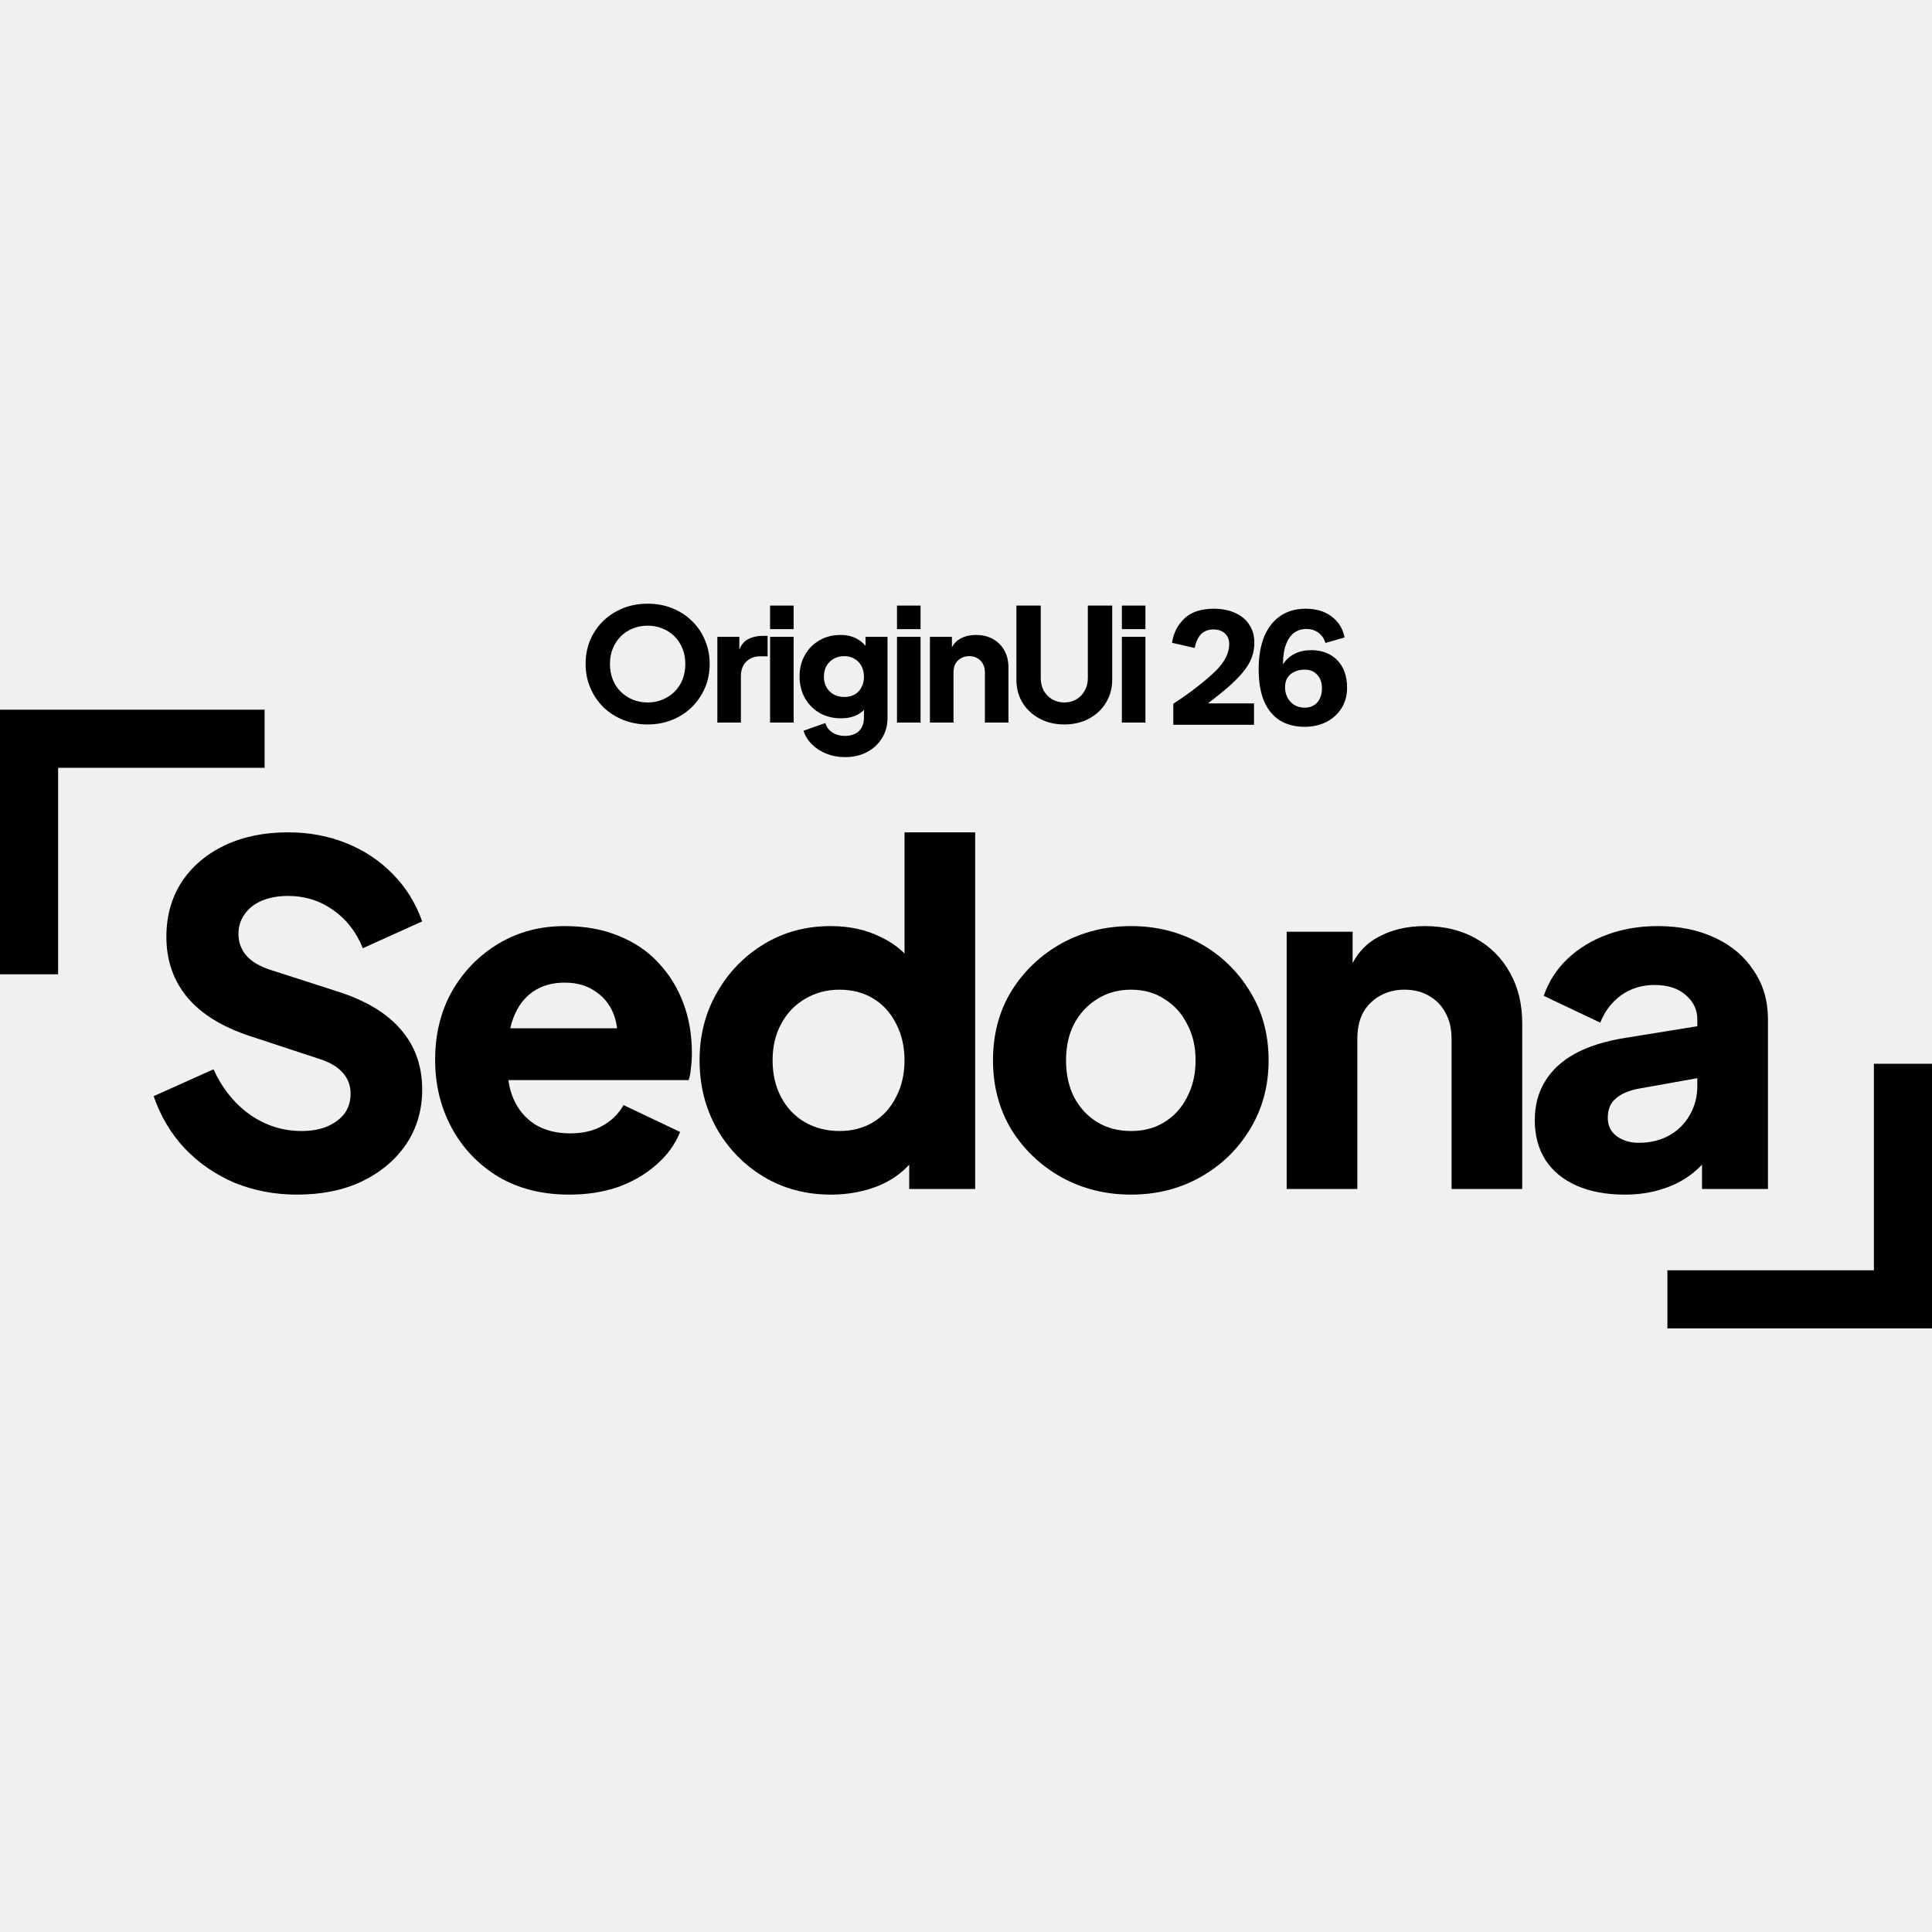
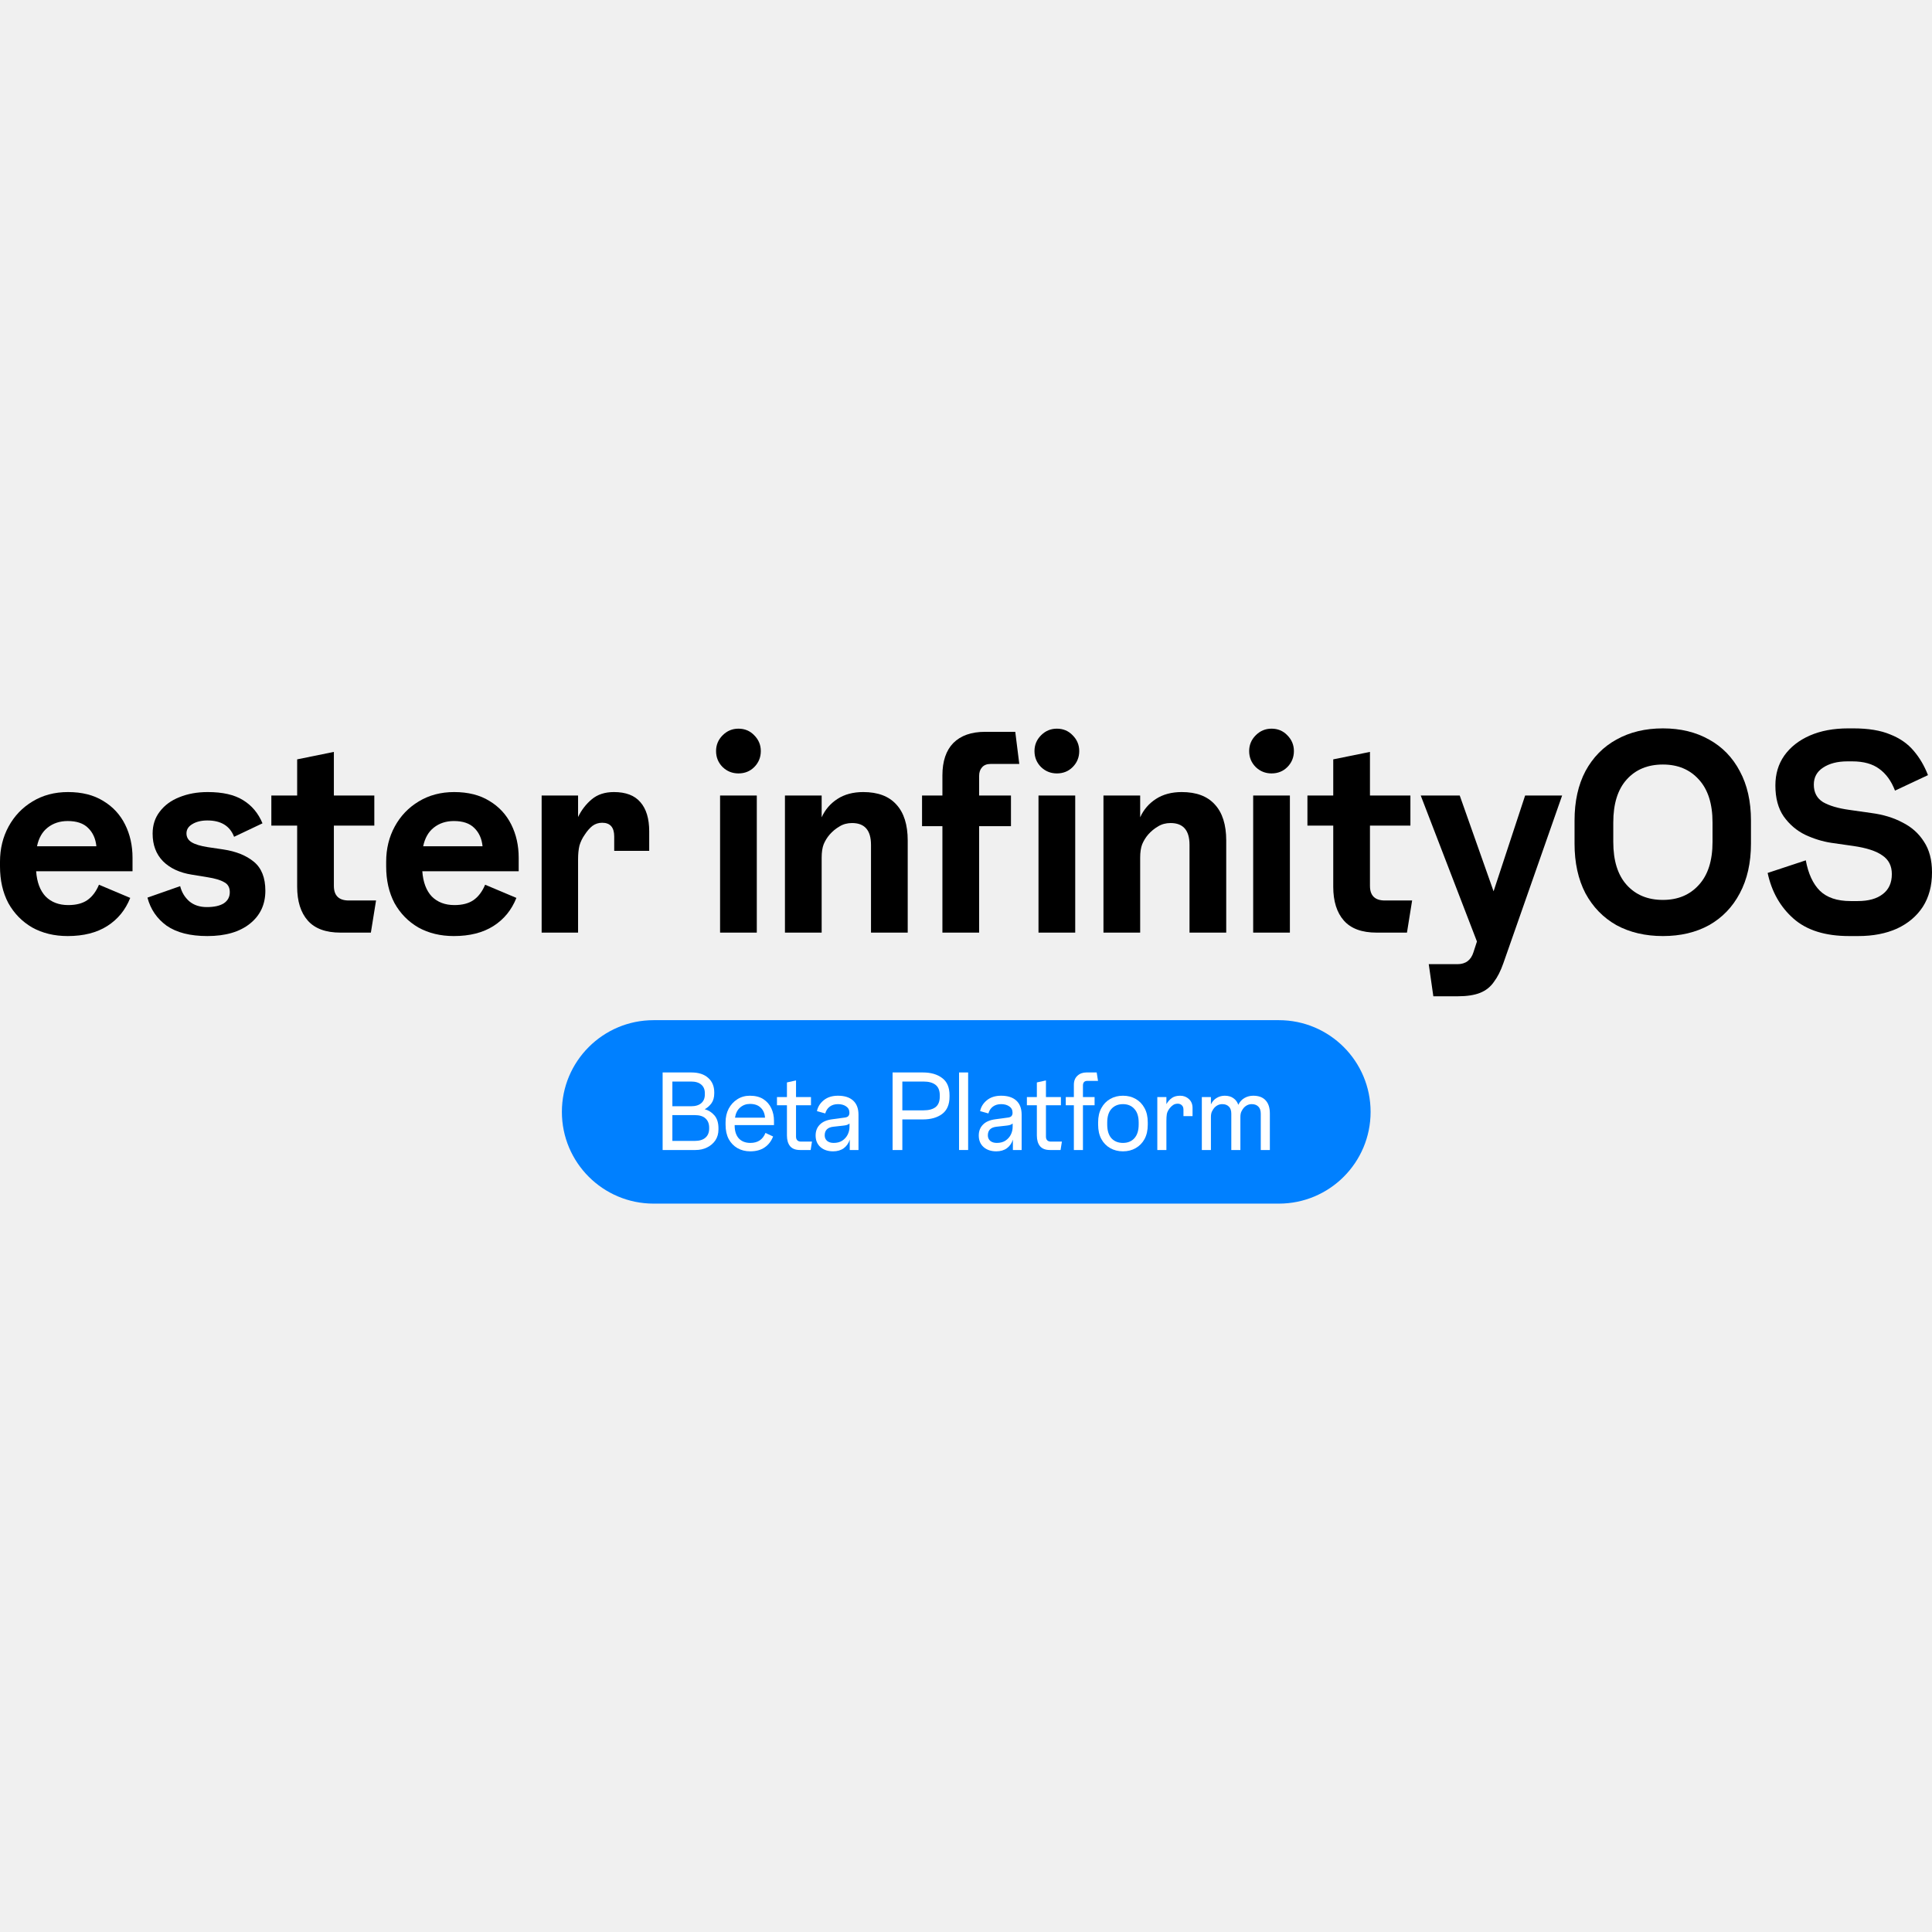
- <svg xmlns="http://www.w3.org/2000/svg" width="256" height="256" viewBox="0 0 256 256" fill="none">
-   <path d="M256 176.018H220.939V168.319H248.301V140.956H256V176.018Z" fill="black" />
-   <path d="M38.152 110.289C40.94 110.289 43.52 110.767 45.892 111.724C48.264 112.682 50.304 114.034 52.01 115.782C53.758 117.53 55.069 119.631 55.943 122.087L48.077 125.645C47.203 123.481 45.892 121.795 44.144 120.588C42.397 119.34 40.399 118.716 38.152 118.716C36.862 118.716 35.717 118.924 34.718 119.34C33.72 119.756 32.95 120.36 32.409 121.15C31.868 121.899 31.597 122.773 31.597 123.772C31.597 124.854 31.951 125.811 32.658 126.644C33.366 127.434 34.427 128.059 35.842 128.516L44.769 131.388C48.514 132.595 51.302 134.28 53.133 136.444C55.006 138.608 55.943 141.251 55.943 144.372C55.943 147.077 55.235 149.491 53.82 151.613C52.405 153.694 50.449 155.338 47.952 156.545C45.497 157.71 42.626 158.293 39.338 158.293C36.425 158.293 33.678 157.772 31.098 156.732C28.559 155.65 26.354 154.131 24.481 152.175C22.65 150.219 21.276 147.909 20.361 145.246L28.289 141.688C29.454 144.226 31.056 146.224 33.096 147.681C35.176 149.137 37.465 149.865 39.962 149.865C41.294 149.865 42.438 149.657 43.395 149.241C44.353 148.825 45.102 148.263 45.643 147.556C46.184 146.807 46.454 145.933 46.454 144.934C46.454 143.852 46.121 142.936 45.455 142.187C44.789 141.397 43.749 140.772 42.334 140.315L33.22 137.318C29.516 136.111 26.728 134.405 24.855 132.2C22.983 129.952 22.046 127.268 22.046 124.147C22.046 121.4 22.712 118.986 24.044 116.906C25.417 114.825 27.311 113.202 29.724 112.036C32.18 110.871 34.989 110.289 38.152 110.289Z" fill="black" />
-   <path fill-rule="evenodd" clip-rule="evenodd" d="M74.823 122.711C77.528 122.711 79.921 123.148 82.002 124.022C84.083 124.854 85.831 126.04 87.246 127.58C88.702 129.12 89.805 130.909 90.554 132.949C91.303 134.946 91.678 137.131 91.678 139.503C91.678 140.169 91.636 140.835 91.553 141.501C91.511 142.125 91.407 142.666 91.241 143.124H67.369C67.481 143.996 67.698 144.807 68.019 145.558C68.643 147.015 69.601 148.159 70.891 148.991C72.181 149.782 73.741 150.177 75.572 150.177C77.237 150.177 78.652 149.845 79.817 149.179C81.024 148.513 81.96 147.597 82.626 146.432L90.117 149.99C89.451 151.655 88.39 153.112 86.934 154.36C85.519 155.608 83.833 156.586 81.877 157.294C79.921 157.96 77.778 158.293 75.448 158.293C71.827 158.293 68.685 157.502 66.022 155.921C63.358 154.298 61.298 152.134 59.842 149.428C58.385 146.723 57.657 143.727 57.657 140.439C57.657 137.027 58.406 133.989 59.904 131.326C61.444 128.662 63.504 126.561 66.084 125.021C68.664 123.481 71.577 122.711 74.823 122.711ZM74.823 130.202C73.2 130.202 71.806 130.597 70.641 131.388C69.476 132.179 68.602 133.344 68.019 134.884C67.856 135.315 67.721 135.773 67.613 136.257H81.758C81.704 135.733 81.599 135.233 81.44 134.759C80.983 133.344 80.171 132.241 79.006 131.45C77.882 130.618 76.488 130.202 74.823 130.202Z" fill="black" />
-   <path fill-rule="evenodd" clip-rule="evenodd" d="M129.215 157.544H120.476V154.326C119.432 155.466 118.142 156.372 116.606 157.044C114.608 157.876 112.444 158.293 110.113 158.293C106.784 158.293 103.809 157.502 101.187 155.921C98.565 154.339 96.484 152.196 94.944 149.491C93.446 146.786 92.697 143.789 92.697 140.502C92.697 137.173 93.467 134.176 95.007 131.513C96.546 128.808 98.627 126.665 101.249 125.083C103.871 123.502 106.805 122.711 110.051 122.711C112.548 122.711 114.754 123.19 116.668 124.147C117.892 124.72 118.953 125.448 119.852 126.331V110.289H129.215V157.544ZM111.237 131.138C109.531 131.138 107.991 131.554 106.618 132.387C105.286 133.177 104.246 134.28 103.497 135.695C102.747 137.069 102.373 138.671 102.373 140.502C102.373 142.333 102.747 143.956 103.497 145.371C104.246 146.786 105.286 147.889 106.618 148.679C107.991 149.47 109.531 149.865 111.237 149.865C112.943 149.865 114.442 149.47 115.732 148.679C117.022 147.889 118.02 146.786 118.728 145.371C119.477 143.956 119.852 142.333 119.852 140.502C119.852 138.671 119.477 137.048 118.728 135.633C118.02 134.218 117.022 133.115 115.732 132.324C114.442 131.534 112.943 131.138 111.237 131.138Z" fill="black" />
-   <path fill-rule="evenodd" clip-rule="evenodd" d="M149.868 122.711C153.239 122.711 156.298 123.481 159.045 125.021C161.791 126.561 163.976 128.662 165.599 131.326C167.264 133.989 168.096 137.048 168.096 140.502C168.096 143.914 167.264 146.973 165.599 149.678C163.976 152.342 161.791 154.443 159.045 155.983C156.298 157.523 153.239 158.293 149.868 158.293C146.497 158.293 143.418 157.523 140.629 155.983C137.883 154.443 135.677 152.342 134.013 149.678C132.39 146.973 131.578 143.914 131.578 140.502C131.578 137.048 132.39 133.989 134.013 131.326C135.677 128.662 137.883 126.561 140.629 125.021C143.418 123.481 146.497 122.711 149.868 122.711ZM149.868 131.138C148.162 131.138 146.664 131.554 145.374 132.387C144.084 133.177 143.064 134.28 142.315 135.695C141.607 137.069 141.254 138.671 141.254 140.502C141.254 142.333 141.607 143.956 142.315 145.371C143.064 146.786 144.084 147.889 145.374 148.679C146.664 149.47 148.162 149.865 149.868 149.865C151.575 149.865 153.052 149.47 154.3 148.679C155.59 147.889 156.589 146.786 157.297 145.371C158.046 143.956 158.42 142.333 158.42 140.502C158.42 138.671 158.046 137.069 157.297 135.695C156.589 134.28 155.59 133.177 154.3 132.387C153.052 131.554 151.575 131.138 149.868 131.138Z" fill="black" />
-   <path fill-rule="evenodd" clip-rule="evenodd" d="M219.658 122.711C222.53 122.711 225.068 123.231 227.274 124.272C229.48 125.312 231.186 126.769 232.393 128.641C233.641 130.472 234.265 132.616 234.265 135.071V157.544H225.526V154.324C225.142 154.718 224.747 155.084 224.34 155.421C223.133 156.378 221.781 157.086 220.282 157.544C218.784 158.043 217.12 158.293 215.288 158.293C212.833 158.293 210.711 157.897 208.921 157.107C207.132 156.316 205.759 155.192 204.801 153.736C203.844 152.238 203.366 150.469 203.366 148.43C203.366 146.515 203.802 144.83 204.676 143.373C205.55 141.875 206.882 140.627 208.672 139.628C210.503 138.629 212.771 137.922 215.476 137.506L224.902 135.981V135.071C224.902 133.781 224.382 132.699 223.341 131.825C222.342 130.951 220.969 130.514 219.221 130.514C217.557 130.514 216.079 130.972 214.789 131.887C213.541 132.803 212.625 134.01 212.043 135.508L204.552 131.95C205.218 130.035 206.279 128.392 207.735 127.018C209.192 125.645 210.94 124.584 212.979 123.835C215.018 123.086 217.244 122.711 219.658 122.711ZM217.161 144.247C215.83 144.497 214.81 144.934 214.102 145.558C213.395 146.141 213.041 146.994 213.041 148.118C213.041 149.158 213.437 149.969 214.227 150.552C215.018 151.135 215.996 151.426 217.161 151.426C218.701 151.426 220.054 151.093 221.219 150.427C222.384 149.761 223.279 148.867 223.903 147.743C224.569 146.578 224.902 145.308 224.902 143.935V142.865L217.161 144.247Z" fill="black" />
-   <path d="M188.781 122.711C191.361 122.711 193.609 123.252 195.523 124.334C197.479 125.416 198.998 126.935 200.08 128.891C201.162 130.805 201.703 133.053 201.703 135.633V157.544H192.339V137.63C192.339 136.299 192.069 135.154 191.528 134.197C191.029 133.24 190.3 132.491 189.343 131.95C188.428 131.409 187.345 131.138 186.097 131.138C184.89 131.138 183.808 131.409 182.851 131.95C181.894 132.491 181.145 133.24 180.604 134.197C180.104 135.154 179.855 136.299 179.855 137.63V157.544H170.491V123.46H179.23V127.606C180.018 126.118 181.121 124.986 182.539 124.209C184.328 123.21 186.409 122.711 188.781 122.711Z" fill="black" />
-   <path d="M35.062 101.737H7.699V129.099H0V94.038H35.062V101.737Z" fill="black" />
-   <path fill-rule="evenodd" clip-rule="evenodd" d="M111.377 84.133C112.196 84.133 112.91 84.299 113.52 84.632C113.955 84.859 114.343 85.174 114.686 85.577V84.383H117.599V95.14C117.599 96.139 117.356 97.027 116.871 97.804C116.385 98.594 115.719 99.212 114.873 99.656C114.041 100.1 113.077 100.322 111.981 100.322C111.107 100.322 110.295 100.176 109.546 99.885C108.797 99.593 108.152 99.184 107.611 98.657C107.084 98.144 106.702 97.533 106.467 96.826L109.359 95.806C109.511 96.333 109.823 96.75 110.295 97.055C110.767 97.36 111.329 97.513 111.981 97.513C112.494 97.513 112.938 97.415 113.312 97.221C113.687 97.041 113.971 96.77 114.166 96.41C114.374 96.049 114.478 95.626 114.478 95.14V94.064C114.212 94.331 113.914 94.551 113.583 94.724C112.972 95.029 112.258 95.182 111.44 95.182C110.385 95.182 109.442 94.946 108.61 94.475C107.777 93.989 107.125 93.33 106.654 92.498C106.182 91.651 105.946 90.694 105.946 89.626C105.946 88.558 106.182 87.615 106.654 86.796C107.125 85.964 107.77 85.312 108.589 84.84C109.407 84.369 110.337 84.133 111.377 84.133ZM111.877 86.942C111.35 86.942 110.878 87.06 110.462 87.296C110.059 87.518 109.74 87.837 109.504 88.253C109.283 88.655 109.172 89.127 109.172 89.668C109.172 90.195 109.283 90.66 109.504 91.062C109.74 91.464 110.059 91.783 110.462 92.019C110.878 92.241 111.35 92.352 111.877 92.352C112.404 92.352 112.862 92.241 113.25 92.019C113.638 91.797 113.937 91.485 114.145 91.083C114.367 90.68 114.478 90.209 114.478 89.668C114.478 89.127 114.367 88.655 114.145 88.253C113.923 87.837 113.618 87.518 113.229 87.296C112.841 87.06 112.39 86.942 111.877 86.942Z" fill="black" />
-   <path fill-rule="evenodd" clip-rule="evenodd" d="M172.982 80.658C174.397 80.658 175.556 81.005 176.457 81.698C177.373 82.392 177.942 83.314 178.164 84.466L175.625 85.194C175.458 84.626 175.153 84.175 174.709 83.842C174.266 83.509 173.718 83.342 173.066 83.342C172.469 83.342 171.942 83.509 171.484 83.842C171.026 84.175 170.666 84.688 170.402 85.382C170.139 86.075 170.007 86.942 170.007 87.983H170.028C170.43 87.386 170.936 86.935 171.547 86.63C172.157 86.311 172.892 86.151 173.752 86.151C174.695 86.151 175.528 86.353 176.249 86.755C176.97 87.157 177.525 87.733 177.914 88.482C178.302 89.231 178.496 90.112 178.496 91.124C178.496 92.137 178.254 93.039 177.768 93.829C177.283 94.606 176.61 95.217 175.75 95.661C174.904 96.091 173.946 96.306 172.878 96.306C171.616 96.306 170.527 96.028 169.612 95.473C168.696 94.905 167.988 94.044 167.489 92.893C167.004 91.728 166.768 90.278 166.781 88.544C166.795 86.866 167.052 85.437 167.551 84.258C168.065 83.079 168.786 82.184 169.716 81.573C170.645 80.963 171.734 80.658 172.982 80.658ZM172.878 88.731C172.351 88.732 171.893 88.829 171.505 89.023C171.117 89.203 170.811 89.467 170.589 89.814C170.381 90.16 170.277 90.563 170.277 91.02C170.263 91.464 170.354 91.901 170.548 92.331C170.742 92.747 171.04 93.094 171.443 93.372C171.845 93.635 172.33 93.767 172.899 93.767C173.357 93.767 173.752 93.663 174.085 93.455C174.432 93.247 174.696 92.956 174.876 92.581C175.07 92.193 175.167 91.735 175.167 91.208C175.167 90.459 174.959 89.862 174.543 89.418C174.141 88.96 173.586 88.731 172.878 88.731Z" fill="black" />
-   <path d="M160.836 80.658C161.918 80.658 162.861 80.845 163.666 81.22C164.484 81.581 165.109 82.101 165.539 82.781C165.983 83.446 166.205 84.23 166.205 85.132C166.205 86.172 165.955 87.123 165.456 87.983C164.97 88.829 164.151 89.772 163 90.812C162.695 91.09 162.251 91.464 161.669 91.936C161.086 92.408 160.573 92.81 160.129 93.143V93.205H166.163V96.035H155.468V93.247C156.591 92.526 157.666 91.763 158.693 90.958C159.72 90.153 160.559 89.425 161.211 88.773C161.738 88.246 162.147 87.691 162.438 87.109C162.73 86.512 162.875 85.936 162.875 85.382C162.875 84.743 162.681 84.258 162.293 83.925C161.918 83.578 161.419 83.405 160.795 83.405C160.143 83.405 159.608 83.599 159.192 83.987C158.776 84.376 158.478 85 158.298 85.86L155.301 85.174C155.495 83.87 156.043 82.794 156.945 81.948C157.861 81.088 159.158 80.658 160.836 80.658Z" fill="black" />
-   <path fill-rule="evenodd" clip-rule="evenodd" d="M85.816 79.992C86.995 79.992 88.084 80.193 89.083 80.596C90.082 80.998 90.949 81.56 91.684 82.281C92.433 83.002 93.008 83.849 93.411 84.82C93.827 85.791 94.035 86.845 94.035 87.983C94.035 89.12 93.827 90.174 93.411 91.145C92.995 92.116 92.412 92.969 91.663 93.705C90.928 94.426 90.061 94.988 89.062 95.39C88.063 95.792 86.981 95.994 85.816 95.994C84.651 95.994 83.569 95.792 82.57 95.39C81.571 94.988 80.697 94.426 79.948 93.705C79.213 92.969 78.637 92.116 78.221 91.145C77.805 90.174 77.597 89.12 77.597 87.983C77.597 86.845 77.798 85.791 78.2 84.82C78.616 83.849 79.192 83.002 79.927 82.281C80.676 81.56 81.55 80.998 82.549 80.596C83.548 80.193 84.637 79.992 85.816 79.992ZM85.816 82.905C85.108 82.905 84.45 83.03 83.839 83.28C83.243 83.516 82.716 83.862 82.258 84.32C81.8 84.778 81.446 85.319 81.197 85.943C80.947 86.554 80.822 87.233 80.822 87.983C80.822 88.732 80.947 89.418 81.197 90.042C81.446 90.667 81.8 91.208 82.258 91.665C82.716 92.109 83.243 92.456 83.839 92.706C84.45 92.956 85.108 93.081 85.816 93.081C86.523 93.081 87.175 92.956 87.772 92.706C88.382 92.456 88.916 92.109 89.374 91.665C89.832 91.208 90.186 90.667 90.435 90.042C90.685 89.418 90.81 88.732 90.81 87.983C90.81 87.233 90.685 86.554 90.435 85.943C90.186 85.319 89.832 84.778 89.374 84.32C88.916 83.862 88.382 83.516 87.772 83.28C87.175 83.03 86.523 82.905 85.816 82.905Z" fill="black" />
-   <path d="M137.904 89.855C137.904 90.466 138.036 91.02 138.299 91.52C138.577 92.005 138.951 92.387 139.423 92.664C139.894 92.942 140.429 93.081 141.025 93.081C141.635 93.081 142.17 92.942 142.627 92.664C143.099 92.387 143.467 92.005 143.73 91.52C144.008 91.02 144.146 90.466 144.146 89.855V80.242H147.372V90.063C147.372 91.201 147.094 92.22 146.539 93.122C145.998 94.01 145.249 94.71 144.292 95.224C143.335 95.737 142.246 95.994 141.025 95.994C139.804 95.994 138.715 95.737 137.758 95.224C136.801 94.71 136.045 94.01 135.49 93.122C134.949 92.22 134.679 91.201 134.679 90.063V80.242H137.904V89.855Z" fill="black" />
-   <path d="M101.712 86.963H100.734C99.971 86.963 99.353 87.199 98.882 87.67C98.41 88.128 98.174 88.78 98.174 89.626V95.744H95.053V84.383H97.966V86.077C98.214 85.464 98.554 85.031 98.986 84.778C99.569 84.431 100.255 84.258 101.046 84.258H101.712V86.963Z" fill="black" />
-   <path d="M105.16 95.744H102.039V84.383H105.16V95.744Z" fill="black" />
-   <path d="M121.977 95.744H118.856V84.383H121.977V95.744Z" fill="black" />
-   <path d="M129.318 84.133C130.178 84.133 130.927 84.313 131.565 84.674C132.217 85.035 132.723 85.541 133.084 86.193C133.445 86.831 133.625 87.58 133.625 88.44V95.744H130.504V89.106C130.504 88.662 130.414 88.281 130.233 87.962C130.067 87.643 129.824 87.393 129.505 87.213C129.2 87.032 128.839 86.942 128.423 86.942C128.021 86.942 127.66 87.032 127.341 87.213C127.022 87.393 126.772 87.643 126.592 87.962C126.426 88.281 126.342 88.662 126.342 89.106V95.744H123.221V84.383H126.134V85.765C126.397 85.269 126.765 84.891 127.237 84.632C127.834 84.299 128.527 84.133 129.318 84.133Z" fill="black" />
-   <path d="M151.775 95.744H148.654V84.383H151.775V95.744Z" fill="black" />
-   <path d="M105.16 83.363H102.039V80.242H105.16V83.363Z" fill="black" />
-   <path d="M121.977 83.363H118.856V80.242H121.977V83.363Z" fill="black" />
-   <path d="M151.775 83.363H148.654V80.242H151.775V83.363Z" fill="black" />
+ <svg xmlns="http://www.w3.org/2000/svg" width="1000" height="1000" viewBox="0 0 1000 1000" fill="none">
+   <style>
+   .infinityos-mark { fill: #000000; }
+   @media (prefers-color-scheme: dark) {
+     .infinityos-mark { fill: #ffffff; }
+   }
+ </style>
+   <path d="M35.039 484.501C28.111 484.501 21.974 483.017 16.629 480.047C11.383 476.979 7.275 472.772 4.306 467.427C1.435 461.983 0 455.649 0 448.423V446.047C0 439.317 1.485 433.229 4.454 427.785C7.424 422.342 11.531 418.036 16.777 414.868C22.122 411.602 28.259 409.969 35.188 409.969C42.413 409.969 48.501 411.503 53.45 414.572C58.399 417.541 62.16 421.599 64.734 426.746C67.307 431.893 68.594 437.634 68.594 443.969V450.947H18.707C19.103 456.589 20.736 460.944 23.607 464.012C26.576 466.982 30.486 468.467 35.336 468.467C39.394 468.467 42.661 467.625 45.135 465.943C47.709 464.161 49.738 461.488 51.223 457.925L67.406 464.755C64.931 470.991 60.972 475.841 55.528 479.305C50.084 482.769 43.255 484.501 35.039 484.501ZM35.039 424.965C30.981 424.965 27.517 426.103 24.646 428.379C21.875 430.557 20.044 433.774 19.153 438.03H49.886C49.49 434.071 48.055 430.903 45.581 428.528C43.205 426.152 39.691 424.965 35.039 424.965Z" class="infinityos-mark" />
+   <path d="M107.357 484.501C98.449 484.501 91.421 482.72 86.275 479.156C81.227 475.494 77.911 470.644 76.327 464.606L93.253 458.667C94.044 461.835 95.628 464.458 98.004 466.536C100.379 468.516 103.398 469.506 107.061 469.506C110.822 469.506 113.742 468.862 115.82 467.576C117.899 466.19 118.938 464.26 118.938 461.785C118.938 459.311 117.948 457.579 115.969 456.589C114.088 455.5 111.267 454.659 107.506 454.065L99.34 452.729C93.005 451.739 88.007 449.413 84.344 445.75C80.781 442.088 78.999 437.337 78.999 431.497C78.999 427.043 80.237 423.232 82.711 420.065C85.186 416.799 88.551 414.324 92.807 412.641C97.162 410.86 102.062 409.969 107.506 409.969C115.226 409.969 121.314 411.355 125.768 414.126C130.321 416.898 133.686 420.906 135.864 426.152L121.165 433.13C118.988 427.489 114.385 424.668 107.357 424.668C104.19 424.668 101.567 425.311 99.489 426.598C97.509 427.785 96.519 429.369 96.519 431.349C96.519 433.328 97.41 434.863 99.192 435.951C100.973 437.04 103.745 437.881 107.506 438.475L115.523 439.663C122.155 440.653 127.451 442.781 131.41 446.047C135.369 449.314 137.349 454.312 137.349 461.043C137.349 468.17 134.676 473.861 129.331 478.117C123.986 482.373 116.662 484.501 107.357 484.501Z" class="infinityos-mark" />
+   <path d="M176.228 482.72C168.607 482.72 162.965 480.641 159.303 476.484C155.64 472.327 153.809 466.487 153.809 458.964V427.34H140.447V411.751H153.809V393.043L172.814 389.183V411.751H193.748V427.34H172.814V458.519C172.814 463.567 175.387 466.091 180.534 466.091H194.639L191.966 482.72H176.228Z" class="infinityos-mark" />
+   <path d="M234.919 484.501C227.99 484.501 221.853 483.017 216.508 480.047C211.262 476.979 207.154 472.772 204.185 467.427C201.315 461.983 199.879 455.649 199.879 448.423V446.047C199.879 439.317 201.364 433.229 204.334 427.785C207.303 422.342 211.411 418.036 216.657 414.868C222.002 411.602 228.138 409.969 235.067 409.969C242.293 409.969 248.38 411.503 253.329 414.572C258.278 417.541 262.039 421.599 264.613 426.746C267.186 431.893 268.473 437.634 268.473 443.969V450.947H218.587C218.983 456.589 220.616 460.944 223.486 464.012C226.456 466.982 230.365 468.467 235.216 468.467C239.274 468.467 242.54 467.625 245.015 465.943C247.588 464.161 249.617 461.488 251.102 457.925L267.285 464.755C264.811 470.991 260.852 475.841 255.408 479.305C249.964 482.769 243.134 484.501 234.919 484.501ZM234.919 424.965C230.86 424.965 227.396 426.103 224.526 428.379C221.754 430.557 219.923 433.774 219.032 438.03H249.766C249.37 434.071 247.935 430.903 245.46 428.528C243.084 426.152 239.571 424.965 234.919 424.965Z" class="infinityos-mark" />
+   <path d="M280.353 482.72V411.751H299.209V422.886C300.991 419.224 303.366 416.155 306.336 413.681C309.305 411.206 313.116 409.969 317.768 409.969C323.905 409.969 328.458 411.701 331.427 415.165C334.496 418.63 336.03 423.678 336.03 430.309V440.406H317.916V432.982C317.916 428.231 315.838 425.855 311.681 425.855C309.8 425.855 308.117 426.4 306.632 427.489C305.247 428.577 303.911 430.112 302.624 432.091C301.436 433.774 300.545 435.605 299.951 437.585C299.456 439.564 299.209 441.989 299.209 444.86V482.72H280.353Z" class="infinityos-mark" />
+   <path d="M382.214 400.318C379.046 400.318 376.324 399.229 374.048 397.052C371.771 394.775 370.633 392.004 370.633 388.738C370.633 385.57 371.771 382.848 374.048 380.572C376.324 378.295 379.046 377.157 382.214 377.157C385.48 377.157 388.202 378.295 390.38 380.572C392.656 382.848 393.794 385.57 393.794 388.738C393.794 392.004 392.656 394.775 390.38 397.052C388.202 399.229 385.48 400.318 382.214 400.318ZM372.711 482.72V411.751H391.716V482.72H372.711Z" class="infinityos-mark" />
+   <path d="M406.287 482.72V411.751H425.291V423.034C427.073 419.075 429.795 415.908 433.457 413.532C437.119 411.157 441.573 409.969 446.819 409.969C454.342 409.969 460.033 412.097 463.894 416.353C467.853 420.609 469.833 426.845 469.833 435.061V482.72H450.828V437.288C450.828 429.765 447.562 426.004 441.029 426.004C438.555 426.004 436.377 426.598 434.496 427.785C432.616 428.874 430.933 430.26 429.448 431.943C428.162 433.427 427.122 435.11 426.33 436.991C425.638 438.772 425.291 441.098 425.291 443.969V482.72H406.287Z" class="infinityos-mark" />
+   <path d="M487.789 482.72V427.637H477.248V411.751H487.789V401.358C487.789 394.033 489.67 388.441 493.431 384.58C497.292 380.72 502.785 378.79 509.912 378.79H525.501L527.58 395.419H512.733C510.753 395.419 509.268 396.013 508.278 397.2C507.289 398.289 506.794 399.774 506.794 401.655V411.751H523.274V427.637H506.794V482.72H487.789ZM547.029 400.318C543.862 400.318 541.14 399.229 538.864 397.052C536.587 394.775 535.449 392.004 535.449 388.738C535.449 385.57 536.587 382.848 538.864 380.572C541.14 378.295 543.862 377.157 547.029 377.157C550.296 377.157 553.018 378.295 555.195 380.572C557.472 382.848 558.61 385.57 558.61 388.738C558.61 392.004 557.472 394.775 555.195 397.052C553.018 399.229 550.296 400.318 547.029 400.318ZM537.527 482.72V411.751H556.532V482.72H537.527Z" class="infinityos-mark" />
+   <path d="M571.148 482.72V411.751H590.152V423.034C591.934 419.075 594.656 415.908 598.318 413.532C601.98 411.157 606.435 409.969 611.681 409.969C619.203 409.969 624.894 412.097 628.755 416.353C632.714 420.609 634.694 426.845 634.694 435.061V482.72H615.689V437.288C615.689 429.765 612.423 426.004 605.89 426.004C603.416 426.004 601.238 426.598 599.357 427.785C597.477 428.874 595.794 430.26 594.309 431.943C593.023 433.427 591.983 435.11 591.191 436.991C590.499 438.772 590.152 441.098 590.152 443.969V482.72H571.148Z" class="infinityos-mark" />
+   <path d="M658.144 400.318C654.976 400.318 652.255 399.229 649.978 397.052C647.701 394.775 646.563 392.004 646.563 388.738C646.563 385.57 647.701 382.848 649.978 380.572C652.255 378.295 654.976 377.157 658.144 377.157C661.41 377.157 664.132 378.295 666.31 380.572C668.586 382.848 669.725 385.57 669.725 388.738C669.725 392.004 668.586 394.775 666.31 397.052C664.132 399.229 661.41 400.318 658.144 400.318ZM648.642 482.72V411.751H667.646V482.72H648.642Z" class="infinityos-mark" />
+   <path d="M712.505 482.72C704.884 482.72 699.242 480.641 695.58 476.484C691.917 472.327 690.086 466.487 690.086 458.964V427.34H676.724V411.751H690.086V393.043L709.09 389.183V411.751H730.025V427.34H709.09V458.519C709.09 463.567 711.664 466.091 716.811 466.091H730.916L728.243 482.72H712.505Z" class="infinityos-mark" />
+   <path d="M741.894 515.68L739.519 499.052H754.366C758.622 499.052 761.394 496.973 762.68 492.816L764.462 487.322L735.362 411.751H755.554L773.073 461.34L789.405 411.751H808.558L778.121 498.606C776.736 502.565 775.102 505.782 773.222 508.257C771.44 510.83 769.065 512.711 766.095 513.899C763.126 515.087 759.216 515.68 754.366 515.68H741.894Z" class="infinityos-mark" />
+   <path d="M860.715 484.501C851.609 484.501 843.592 482.621 836.663 478.86C829.833 474.999 824.488 469.506 820.628 462.379C816.867 455.154 814.986 446.592 814.986 436.694V424.668C814.986 414.769 816.867 406.257 820.628 399.131C824.488 392.004 829.833 386.56 836.663 382.799C843.592 378.938 851.609 377.008 860.715 377.008C869.822 377.008 877.79 378.938 884.619 382.799C891.449 386.56 896.744 392.004 900.506 399.131C904.366 406.257 906.296 414.769 906.296 424.668V436.694C906.296 446.592 904.366 455.154 900.506 462.379C896.744 469.506 891.449 474.999 884.619 478.86C877.79 482.621 869.822 484.501 860.715 484.501ZM860.715 465.794C868.436 465.794 874.622 463.221 879.274 458.074C884.025 452.927 886.401 445.503 886.401 435.803V425.707C886.401 416.007 884.025 408.583 879.274 403.436C874.622 398.289 868.436 395.716 860.715 395.716C852.896 395.716 846.66 398.289 842.008 403.436C837.356 408.583 835.03 416.007 835.03 425.707V435.803C835.03 445.503 837.356 452.927 842.008 458.074C846.66 463.221 852.896 465.794 860.715 465.794Z" class="infinityos-mark" />
+   <path d="M957.092 484.501C944.719 484.501 935.118 481.483 928.288 475.445C921.459 469.407 917.005 461.538 914.926 451.838L934.673 445.305C935.959 452.234 938.384 457.48 941.948 461.043C945.61 464.606 950.905 466.388 957.834 466.388H961.546C967.089 466.388 971.395 465.2 974.463 462.825C977.63 460.449 979.214 456.985 979.214 452.432C979.214 448.176 977.581 444.959 974.315 442.781C971.147 440.504 966.149 438.871 959.319 437.881L947.887 436.248C943.334 435.555 938.83 434.17 934.376 432.091C929.922 429.914 926.21 426.746 923.24 422.589C920.37 418.432 918.935 413.087 918.935 406.554C918.935 400.615 920.469 395.468 923.537 391.113C926.705 386.659 931.109 383.195 936.751 380.72C942.393 378.246 949.025 377.008 956.646 377.008H959.319C967.039 377.008 973.374 378.048 978.323 380.126C983.371 382.106 987.429 384.927 990.498 388.589C993.566 392.152 996.041 396.359 997.921 401.209L980.847 409.227C978.967 404.278 976.245 400.516 972.681 397.943C969.217 395.369 964.565 394.082 958.725 394.082H956.201C951.054 394.082 946.847 395.171 943.581 397.349C940.414 399.427 938.83 402.347 938.83 406.109C938.83 410.167 940.414 413.186 943.581 415.165C946.847 417.046 951.351 418.382 957.092 419.174L968.524 420.807C974.661 421.599 980.055 423.232 984.707 425.707C989.459 428.082 993.17 431.398 995.843 435.654C998.614 439.812 1000 445.107 1000 451.541C1000 458.47 998.416 464.408 995.249 469.357C992.082 474.207 987.627 477.969 981.887 480.641C976.146 483.215 969.464 484.501 961.843 484.501H957.092Z" class="infinityos-mark" />
+   <path d="M290.832 575.514C290.832 549.293 312.089 528.037 338.31 528.037H661.94C688.162 528.037 709.418 549.293 709.418 575.514C709.418 601.736 688.162 622.992 661.94 622.992H338.31C312.089 622.992 290.832 601.736 290.832 575.514Z" fill="#0080FF" />
+   <path d="M342.976 595.24V555.101H357.827C361.573 555.101 364.478 556.038 366.542 557.911C368.645 559.746 369.696 562.25 369.696 565.423V565.881C369.696 567.984 369.218 569.704 368.263 571.042C367.307 572.342 366.141 573.374 364.765 574.138C366.753 574.673 368.435 575.744 369.811 577.349C371.187 578.955 371.875 581.191 371.875 584.058V584.574C371.875 586.753 371.34 588.645 370.27 590.251C369.199 591.818 367.766 593.042 365.969 593.921C364.211 594.8 362.223 595.24 360.006 595.24H342.976ZM348.021 572.59H357.712C360.006 572.59 361.764 572.055 362.987 570.985C364.211 569.914 364.822 568.423 364.822 566.512V565.824C364.822 563.913 364.211 562.441 362.987 561.409C361.764 560.338 360.006 559.803 357.712 559.803H348.021V572.59ZM348.021 590.538H359.547C361.993 590.538 363.847 589.983 365.109 588.875C366.409 587.766 367.059 586.18 367.059 584.116V583.657C367.059 581.631 366.428 580.044 365.166 578.898C363.943 577.751 362.089 577.177 359.604 577.177H348.021V590.538Z" fill="white" />
+   <path d="M388.287 595.928C385.84 595.928 383.642 595.373 381.692 594.265C379.781 593.156 378.271 591.589 377.163 589.563C376.092 587.499 375.557 585.033 375.557 582.166V580.904C375.557 578.267 376.092 575.916 377.163 573.852C378.271 571.787 379.762 570.163 381.635 568.978C383.546 567.754 385.706 567.143 388.115 567.143C390.943 567.143 393.275 567.735 395.11 568.92C396.945 570.105 398.321 571.692 399.239 573.68C400.156 575.629 400.615 577.789 400.615 580.159V582.338H380.259V582.567C380.259 585.396 380.966 587.613 382.381 589.219C383.833 590.786 385.84 591.57 388.401 591.57C392.224 591.57 394.823 589.85 396.2 586.409L400.156 588.244C399.2 590.691 397.729 592.583 395.741 593.921C393.791 595.259 391.307 595.928 388.287 595.928ZM388.172 571.386C386.222 571.386 384.54 571.998 383.126 573.221C381.712 574.406 380.813 576.164 380.431 578.496H395.97C395.817 576.317 395.072 574.597 393.734 573.336C392.434 572.036 390.58 571.386 388.172 571.386Z" fill="white" />
+   <path d="M414.086 595.24C411.754 595.24 410.034 594.571 408.925 593.233C407.855 591.895 407.32 590.06 407.32 587.728V572.074H402.159V567.831H407.32V560.262L412.022 559.23V567.831H419.763V572.074H412.022V588.359C412.022 589.162 412.251 589.792 412.71 590.251C413.168 590.671 413.761 590.882 414.487 590.882H420.279L419.591 595.24H414.086Z" fill="white" />
+   <path d="M431.222 595.928C428.546 595.928 426.367 595.201 424.685 593.749C423.003 592.258 422.162 590.251 422.162 587.728C422.162 585.473 422.869 583.619 424.283 582.166C425.698 580.675 427.8 579.739 430.591 579.356L437.357 578.439C438.198 578.324 438.791 578.057 439.135 577.636C439.479 577.216 439.651 576.661 439.651 575.973C439.651 574.521 439.077 573.412 437.931 572.647C436.822 571.883 435.427 571.501 433.745 571.501C432.063 571.501 430.648 571.921 429.501 572.762C428.355 573.603 427.571 574.788 427.151 576.317L422.85 575.113C423.309 572.896 424.475 571.023 426.348 569.494C428.259 567.926 430.725 567.143 433.745 567.143C437.147 567.143 439.765 567.984 441.6 569.666C443.435 571.348 444.353 573.794 444.353 577.005V595.24H439.823V589.85C439.249 591.723 438.217 593.214 436.726 594.322C435.236 595.393 433.401 595.928 431.222 595.928ZM431.508 591.57C433.267 591.57 434.739 591.188 435.924 590.423C437.147 589.62 438.083 588.588 438.733 587.327C439.383 586.027 439.708 584.632 439.708 583.141V581.535C439.326 581.841 438.867 582.09 438.332 582.281C437.835 582.434 437.204 582.548 436.44 582.625L431.279 583.198C428.336 583.542 426.864 585.033 426.864 587.671C426.864 588.856 427.284 589.811 428.125 590.538C428.966 591.226 430.094 591.57 431.508 591.57Z" fill="white" />
+   <path d="M462.002 595.24V555.101H477.656C481.784 555.101 485.11 556.057 487.633 557.968C490.194 559.841 491.475 562.823 491.475 566.913V567.601C491.475 571.692 490.194 574.693 487.633 576.604C485.11 578.477 481.784 579.414 477.656 579.414H467.048V595.24H462.002ZM467.048 574.712H478C480.714 574.712 482.797 574.157 484.25 573.049C485.703 571.902 486.429 570.067 486.429 567.544V566.971C486.429 564.486 485.703 562.67 484.25 561.523C482.797 560.377 480.714 559.803 478 559.803H467.048V574.712Z" fill="white" />
+   <path d="M496.405 595.24V555.101H501.107V595.24H496.405Z" fill="white" />
+   <path d="M515.669 595.928C512.993 595.928 510.814 595.201 509.132 593.749C507.45 592.258 506.609 590.251 506.609 587.728C506.609 585.473 507.316 583.619 508.731 582.166C510.145 580.675 512.248 579.739 515.038 579.356L521.804 578.439C522.645 578.324 523.238 578.057 523.582 577.636C523.926 577.216 524.098 576.661 524.098 575.973C524.098 574.521 523.525 573.412 522.378 572.647C521.269 571.883 519.874 571.501 518.192 571.501C516.51 571.501 515.096 571.921 513.949 572.762C512.802 573.603 512.018 574.788 511.598 576.317L507.297 575.113C507.756 572.896 508.922 571.023 510.795 569.494C512.706 567.926 515.172 567.143 518.192 567.143C521.594 567.143 524.213 567.984 526.048 569.666C527.883 571.348 528.8 573.794 528.8 577.005V595.24H524.27V589.85C523.697 591.723 522.665 593.214 521.174 594.322C519.683 595.393 517.848 595.928 515.669 595.928ZM515.956 591.57C517.714 591.57 519.186 591.188 520.371 590.423C521.594 589.62 522.531 588.588 523.181 587.327C523.831 586.027 524.155 584.632 524.155 583.141V581.535C523.773 581.841 523.314 582.09 522.779 582.281C522.282 582.434 521.652 582.548 520.887 582.625L515.726 583.198C512.783 583.542 511.311 585.033 511.311 587.671C511.311 588.856 511.732 589.811 512.573 590.538C513.414 591.226 514.541 591.57 515.956 591.57Z" fill="white" />
+   <path d="M543.445 595.24C541.113 595.24 539.393 594.571 538.284 593.233C537.214 591.895 536.678 590.06 536.678 587.728V572.074H531.518V567.831H536.678V560.262L541.38 559.23V567.831H549.121V572.074H541.38V588.359C541.38 589.162 541.61 589.792 542.069 590.251C542.527 590.671 543.12 590.882 543.846 590.882H549.637L548.949 595.24H543.445Z" fill="white" />
+   <path d="M555.83 595.24V572.074H551.644V567.831H555.83V561.523C555.83 559.497 556.442 557.93 557.665 556.821C558.888 555.675 560.437 555.101 562.31 555.101H567.642L568.33 559.459H562.826C561.297 559.459 560.532 560.262 560.532 561.867V567.831H566.553V572.074H560.532V595.24H555.83Z" fill="white" />
+   <path d="M581.236 595.928C578.789 595.928 576.591 595.373 574.641 594.265C572.692 593.156 571.163 591.589 570.054 589.563C568.946 587.499 568.391 585.033 568.391 582.166V580.904C568.391 578.037 568.946 575.591 570.054 573.565C571.163 571.501 572.692 569.914 574.641 568.806C576.591 567.697 578.789 567.143 581.236 567.143C583.72 567.143 585.918 567.697 587.83 568.806C589.779 569.914 591.308 571.501 592.417 573.565C593.526 575.591 594.08 578.037 594.08 580.904V582.166C594.08 585.033 593.526 587.499 592.417 589.563C591.308 591.589 589.779 593.156 587.83 594.265C585.918 595.373 583.72 595.928 581.236 595.928ZM581.236 591.57C583.72 591.57 585.689 590.767 587.142 589.162C588.633 587.518 589.378 585.148 589.378 582.051V581.019C589.378 577.923 588.633 575.572 587.142 573.966C585.689 572.323 583.72 571.501 581.236 571.501C578.751 571.501 576.763 572.323 575.272 573.966C573.82 575.572 573.093 577.923 573.093 581.019V582.051C573.093 585.148 573.82 587.518 575.272 589.162C576.763 590.767 578.751 591.57 581.236 591.57Z" fill="white" />
+   <path d="M599.024 595.24V567.831H603.726V571.501C604.529 570.124 605.485 569.054 606.593 568.29C607.702 567.525 609.116 567.143 610.836 567.143C612.633 567.143 614.143 567.716 615.366 568.863C616.628 570.01 617.259 571.539 617.259 573.45V577.693H612.557V574.368C612.557 573.336 612.27 572.571 611.696 572.074C611.161 571.539 610.454 571.271 609.575 571.271C608.619 571.271 607.797 571.52 607.109 572.017C606.459 572.475 605.886 573.03 605.389 573.68C604.624 574.674 604.147 575.648 603.956 576.604C603.803 577.56 603.726 578.764 603.726 580.216V595.24H599.024Z" fill="white" />
+   <path d="M622.068 595.24V567.831H626.77V571.615C627.496 570.124 628.49 569.016 629.752 568.29C631.013 567.525 632.408 567.143 633.937 567.143C635.772 567.143 637.282 567.582 638.467 568.462C639.652 569.303 640.474 570.43 640.933 571.845C641.736 570.239 642.825 569.054 644.201 568.29C645.578 567.525 647.068 567.143 648.674 567.143C651.503 567.143 653.643 567.946 655.096 569.551C656.549 571.118 657.275 573.374 657.275 576.317V595.24H652.573V576.489C652.573 574.807 652.153 573.565 651.312 572.762C650.471 571.921 649.343 571.501 647.928 571.501C646.285 571.501 644.87 572.17 643.685 573.508C643.303 573.966 642.921 574.578 642.538 575.342C642.194 576.069 642.022 577.024 642.022 578.209V595.24H637.321V576.489C637.321 574.807 636.9 573.565 636.059 572.762C635.218 571.921 634.09 571.501 632.676 571.501C631.032 571.501 629.618 572.17 628.433 573.508C628.05 573.966 627.668 574.578 627.286 575.342C626.942 576.069 626.77 577.024 626.77 578.209V595.24H622.068Z" fill="white" />
</svg>
